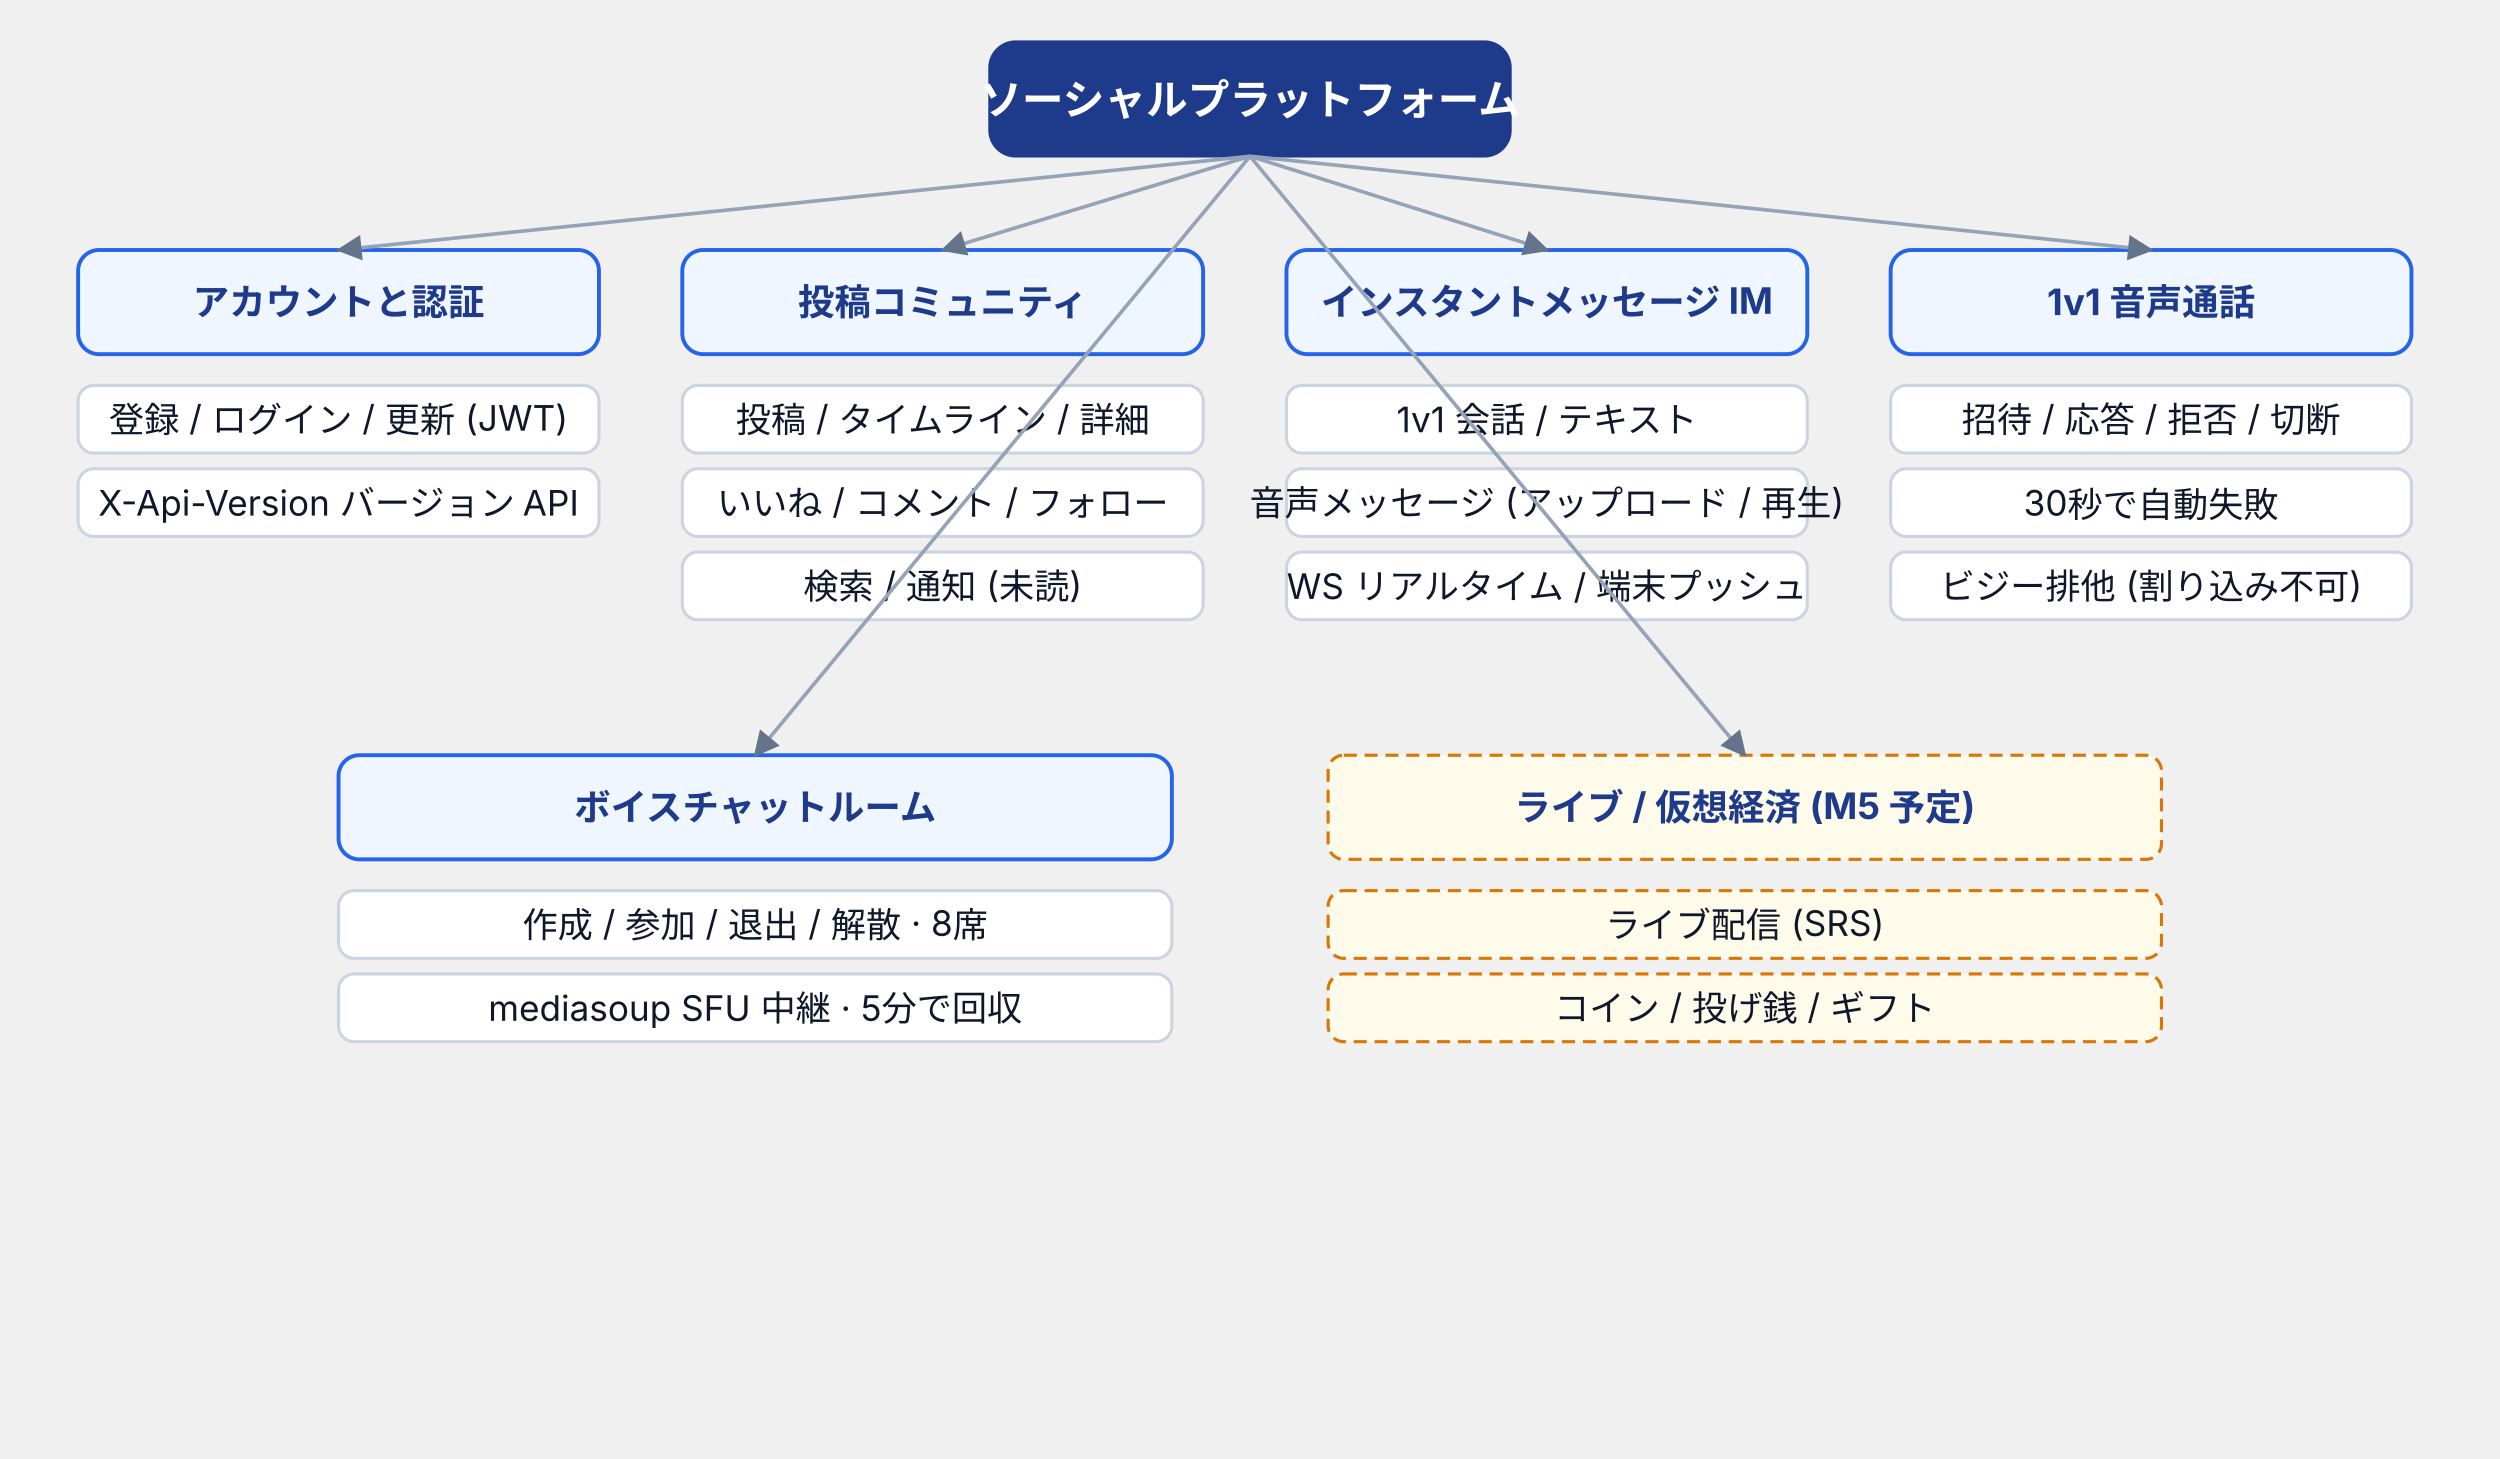
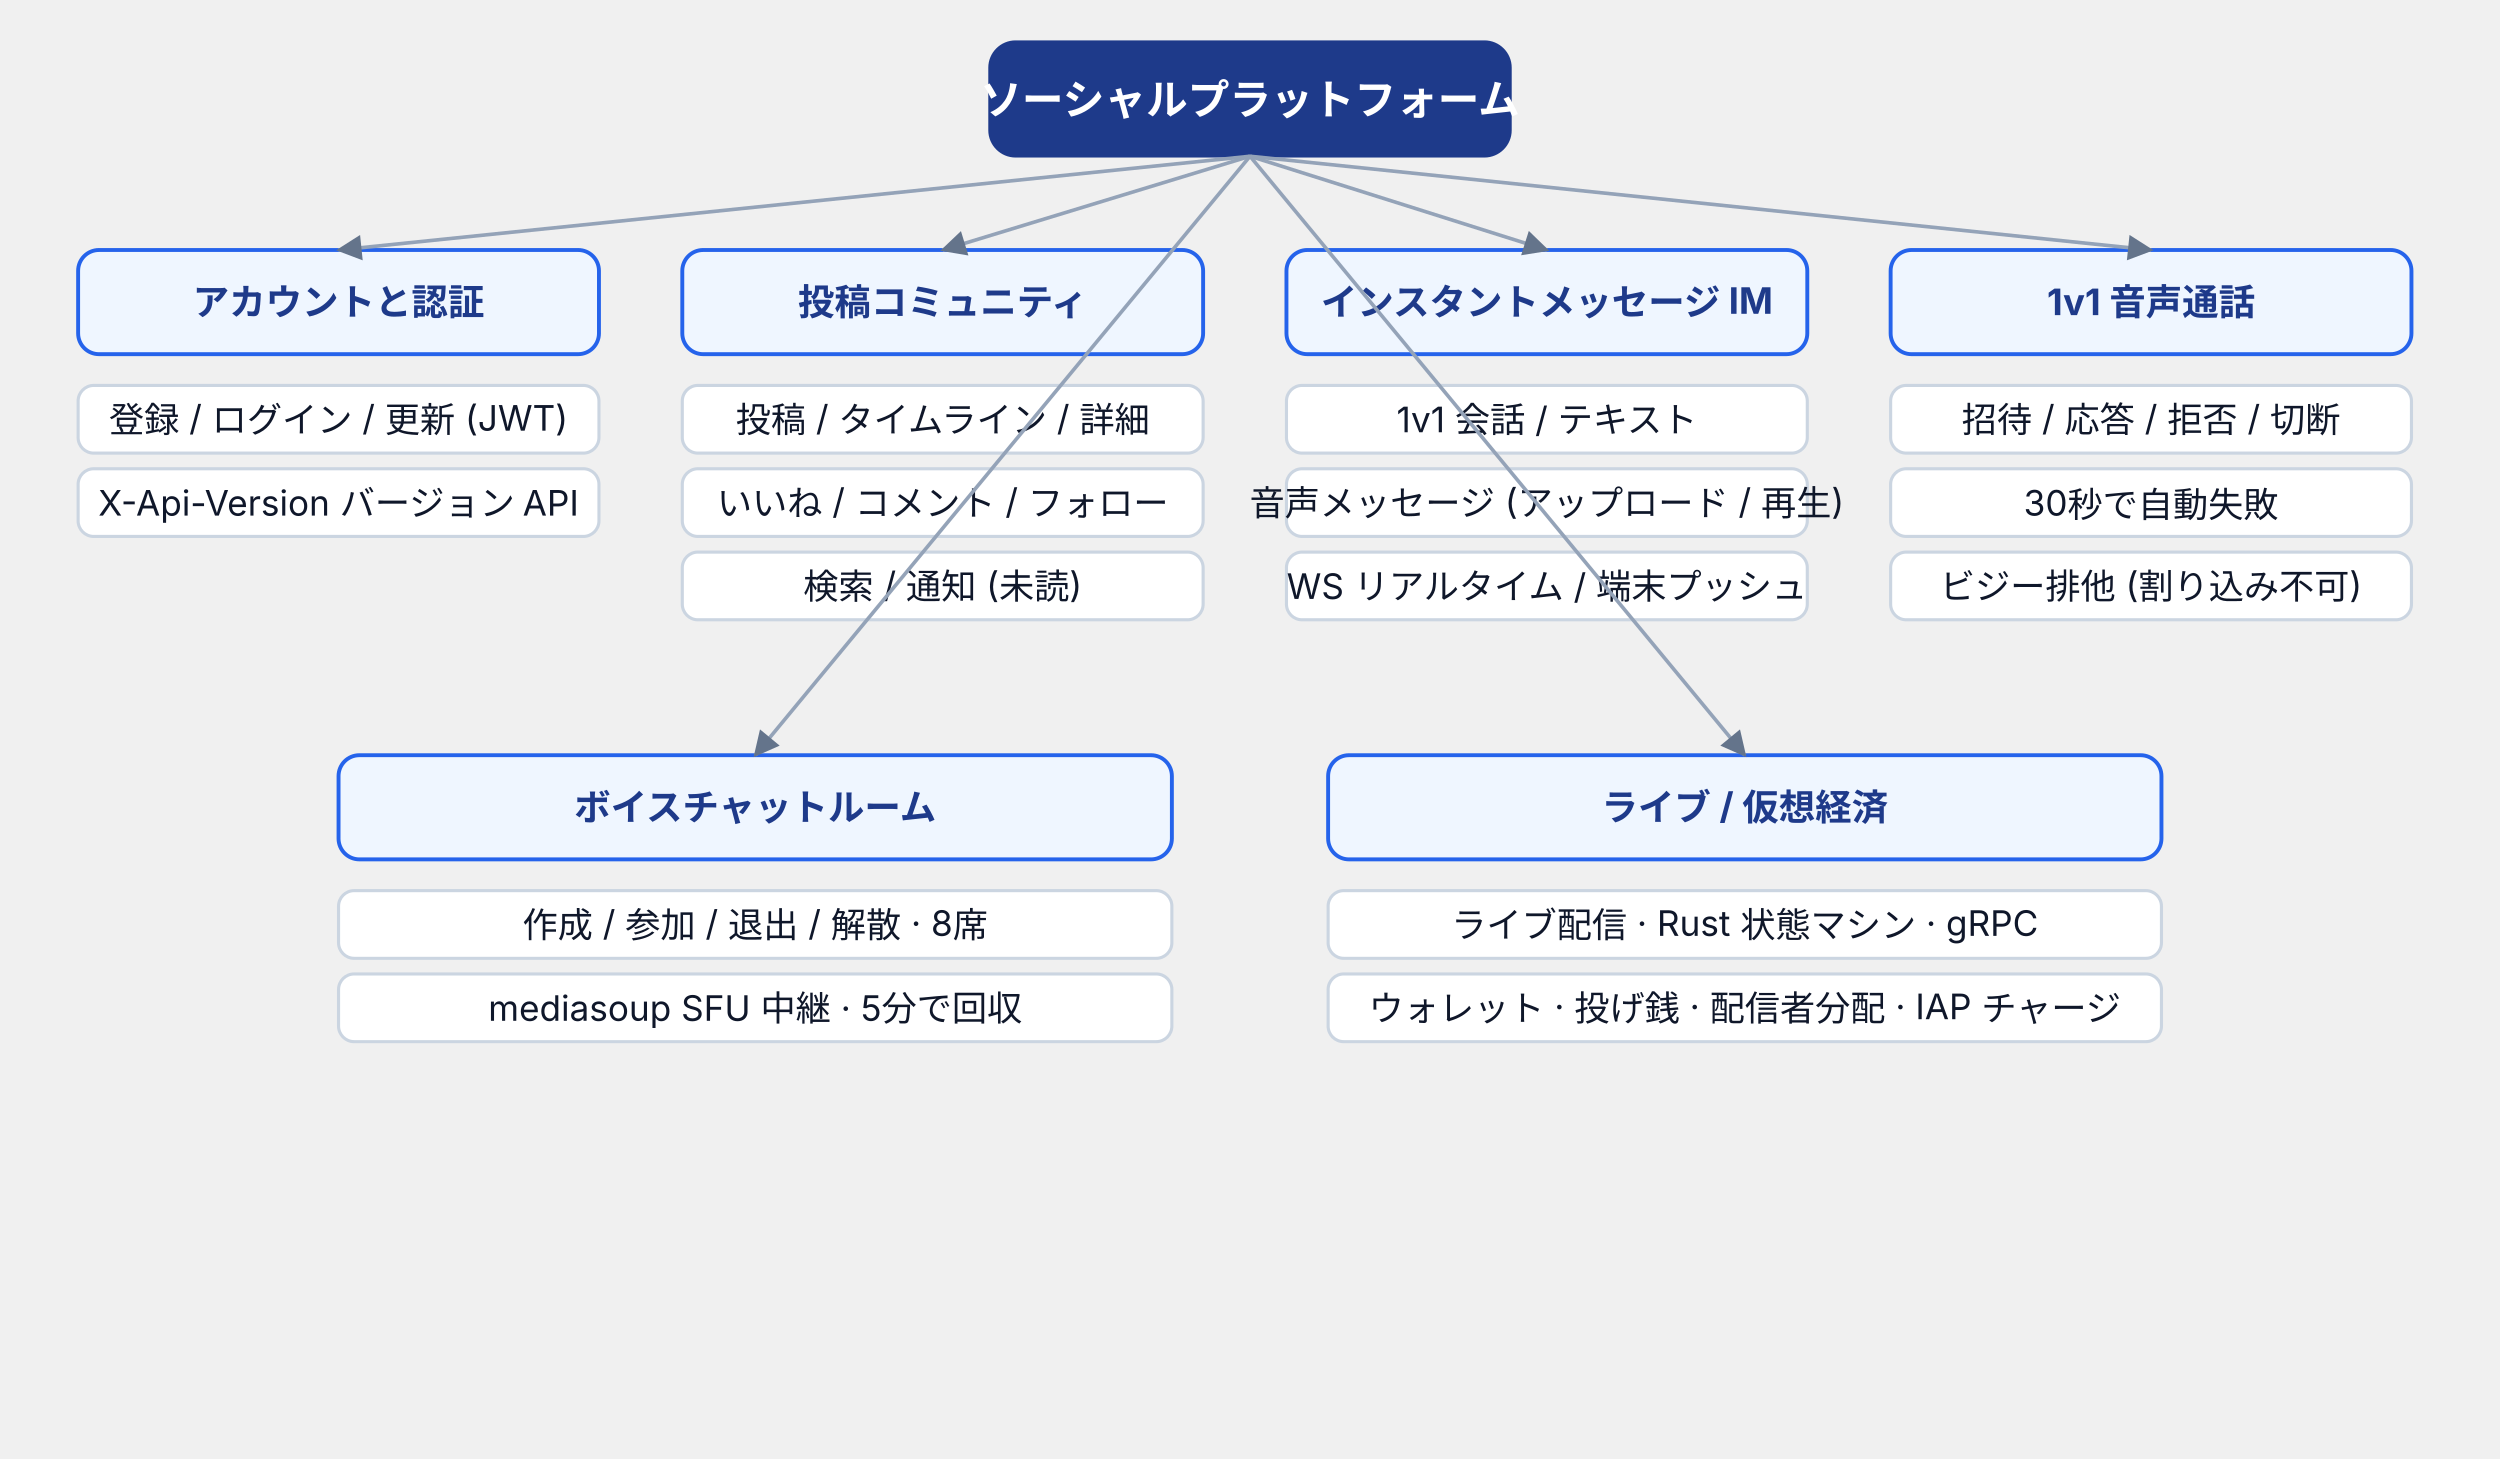
<svg xmlns="http://www.w3.org/2000/svg" viewBox="0 0 960 560" width="100%" font-family="system-ui, -apple-system, 'Segoe UI', 'PingFang SC', 'Microsoft YaHei', sans-serif">
  <defs>
    <marker id="arr" viewBox="0 0 10 10" refX="9" refY="5" markerWidth="7" markerHeight="7" orient="auto-start-reverse">
      <path d="M 0 0 L 10 5 L 0 10 z" fill="#64748b" />
    </marker>
  </defs>
  <style>
    .root { fill: #1e3a8a; stroke: #1e3a8a; rx: 10 }
    .mod  { fill: #eff6ff; stroke: #2563eb; stroke-width: 1.5; rx: 8 }
    .fn   { fill: #ffffff; stroke: #cbd5e1; stroke-width: 1.2; rx: 6 }
-     .plan { fill: #fffbeb; stroke: #d97706; stroke-width: 1.2; rx: 6; stroke-dasharray: 5 3 }
    .t    { font-size: 13.5px; fill: #0f172a; text-anchor: middle }
    .tr   { font-size: 16px; font-weight: 700; fill: #ffffff; text-anchor: middle }
    .tm   { font-size: 14px; font-weight: 700; fill: #1e3a8a; text-anchor: middle }
    .ts   { font-size: 11px; fill: #d97706; text-anchor: middle }
    .edge { stroke: #94a3b8; stroke-width: 1.4; fill: none; marker-end: url(#arr) }
  </style>
  <rect class="root" x="380" y="16" width="200" height="44" />
  <text class="tr" x="480" y="44">ソーシャルプラットフォーム</text>
  <rect class="mod" x="30" y="96" width="200" height="40" />
  <text class="tm" x="130" y="121">アカウントと認証</text>
  <path class="edge" d="M 480 60 L 130 96" />
  <rect class="fn" x="30" y="148" width="200" height="26" />
  <text class="t" x="130" y="166">登録 / ログイン / 更新 (JWT)</text>
  <rect class="fn" x="30" y="180" width="200" height="26" />
  <text class="t" x="130" y="198">X-Api-Version バージョン API</text>
  <rect class="mod" x="262" y="96" width="200" height="40" />
  <text class="tm" x="362" y="121">投稿コミュニティ</text>
  <path class="edge" d="M 480 60 L 362 96" />
  <rect class="fn" x="262" y="148" width="200" height="26" />
  <text class="t" x="362" y="166">投稿 / タイムライン / 詳細</text>
  <rect class="fn" x="262" y="180" width="200" height="26" />
  <text class="t" x="362" y="198">いいね / コメント / フォロー</text>
  <rect class="fn" x="262" y="212" width="200" height="26" />
  <text class="t" x="362" y="230">検索 / 通知 (未読)</text>
  <rect class="mod" x="494" y="96" width="200" height="40" />
  <text class="tm" x="594" y="121">インスタントメッセージ IM</text>
  <path class="edge" d="M 480 60 L 594 96" />
  <rect class="fn" x="494" y="148" width="200" height="26" />
  <text class="t" x="594" y="166">1v1 会話 / テキスト</text>
  <rect class="fn" x="494" y="180" width="200" height="26" />
  <text class="t" x="594" y="198">音声メッセージ (アップロード / 再生)</text>
  <rect class="fn" x="494" y="212" width="200" height="26" />
  <text class="t" x="594" y="230">WS リアルタイム / 端末プッシュ</text>
  <rect class="mod" x="726" y="96" width="200" height="40" />
  <text class="tm" x="826" y="121">1v1 音声通話</text>
  <path class="edge" d="M 480 60 L 826 96" />
  <rect class="fn" x="726" y="148" width="200" height="26" />
  <text class="t" x="826" y="166">招待 / 応答 / 拒否 / 切断</text>
  <rect class="fn" x="726" y="180" width="200" height="26" />
  <text class="t" x="826" y="198">30秒で自動失敗</text>
  <rect class="fn" x="726" y="212" width="200" height="26" />
  <text class="t" x="826" y="230">ビジー排他 (割り込み不可)</text>
  <rect class="mod" x="130" y="290" width="320" height="40" />
  <text class="tm" x="290" y="315">ボイスチャットルーム</text>
  <path class="edge" d="M 480 60 L 290 290" />
  <rect class="fn" x="130" y="342" width="320" height="26" />
  <text class="t" x="290" y="360">作成 / 参加 / 退出 / 解散 · 8席</text>
  <rect class="fn" x="130" y="374" width="320" height="26" />
  <text class="t" x="290" y="392">mediasoup SFU 中継 · 5分で回収</text>
-   <rect class="plan" x="510" y="290" width="320" height="40" />
-   <text class="tm" x="670" y="315">ライブ / 仮想経済 (M5 予定)</text>
+   <rect class="mod" x="510" y="290" width="320" height="40" />
+   <text class="tm" x="670" y="315">ライブ / 仮想経済</text>
  <path class="edge" d="M 480 60 L 670 290" />
-   <rect class="plan" x="510" y="342" width="320" height="26" />
-   <text class="t" x="670" y="360">ライブ配信 (SRS)</text>
-   <rect class="plan" x="510" y="374" width="320" height="26" />
-   <text class="t" x="670" y="392">コイン / 投げ銭 / ギフト</text>
+   <rect class="fn" x="510" y="342" width="320" height="26" />
+   <text class="t" x="670" y="360">ライブ配信 · Rust 状態マシン · gRPC</text>
+   <rect class="fn" x="510" y="374" width="320" height="26" />
+   <text class="t" x="670" y="392">ウォレット · 投げ銭 · 配信者分配 · IAP チャージ</text>
</svg>
